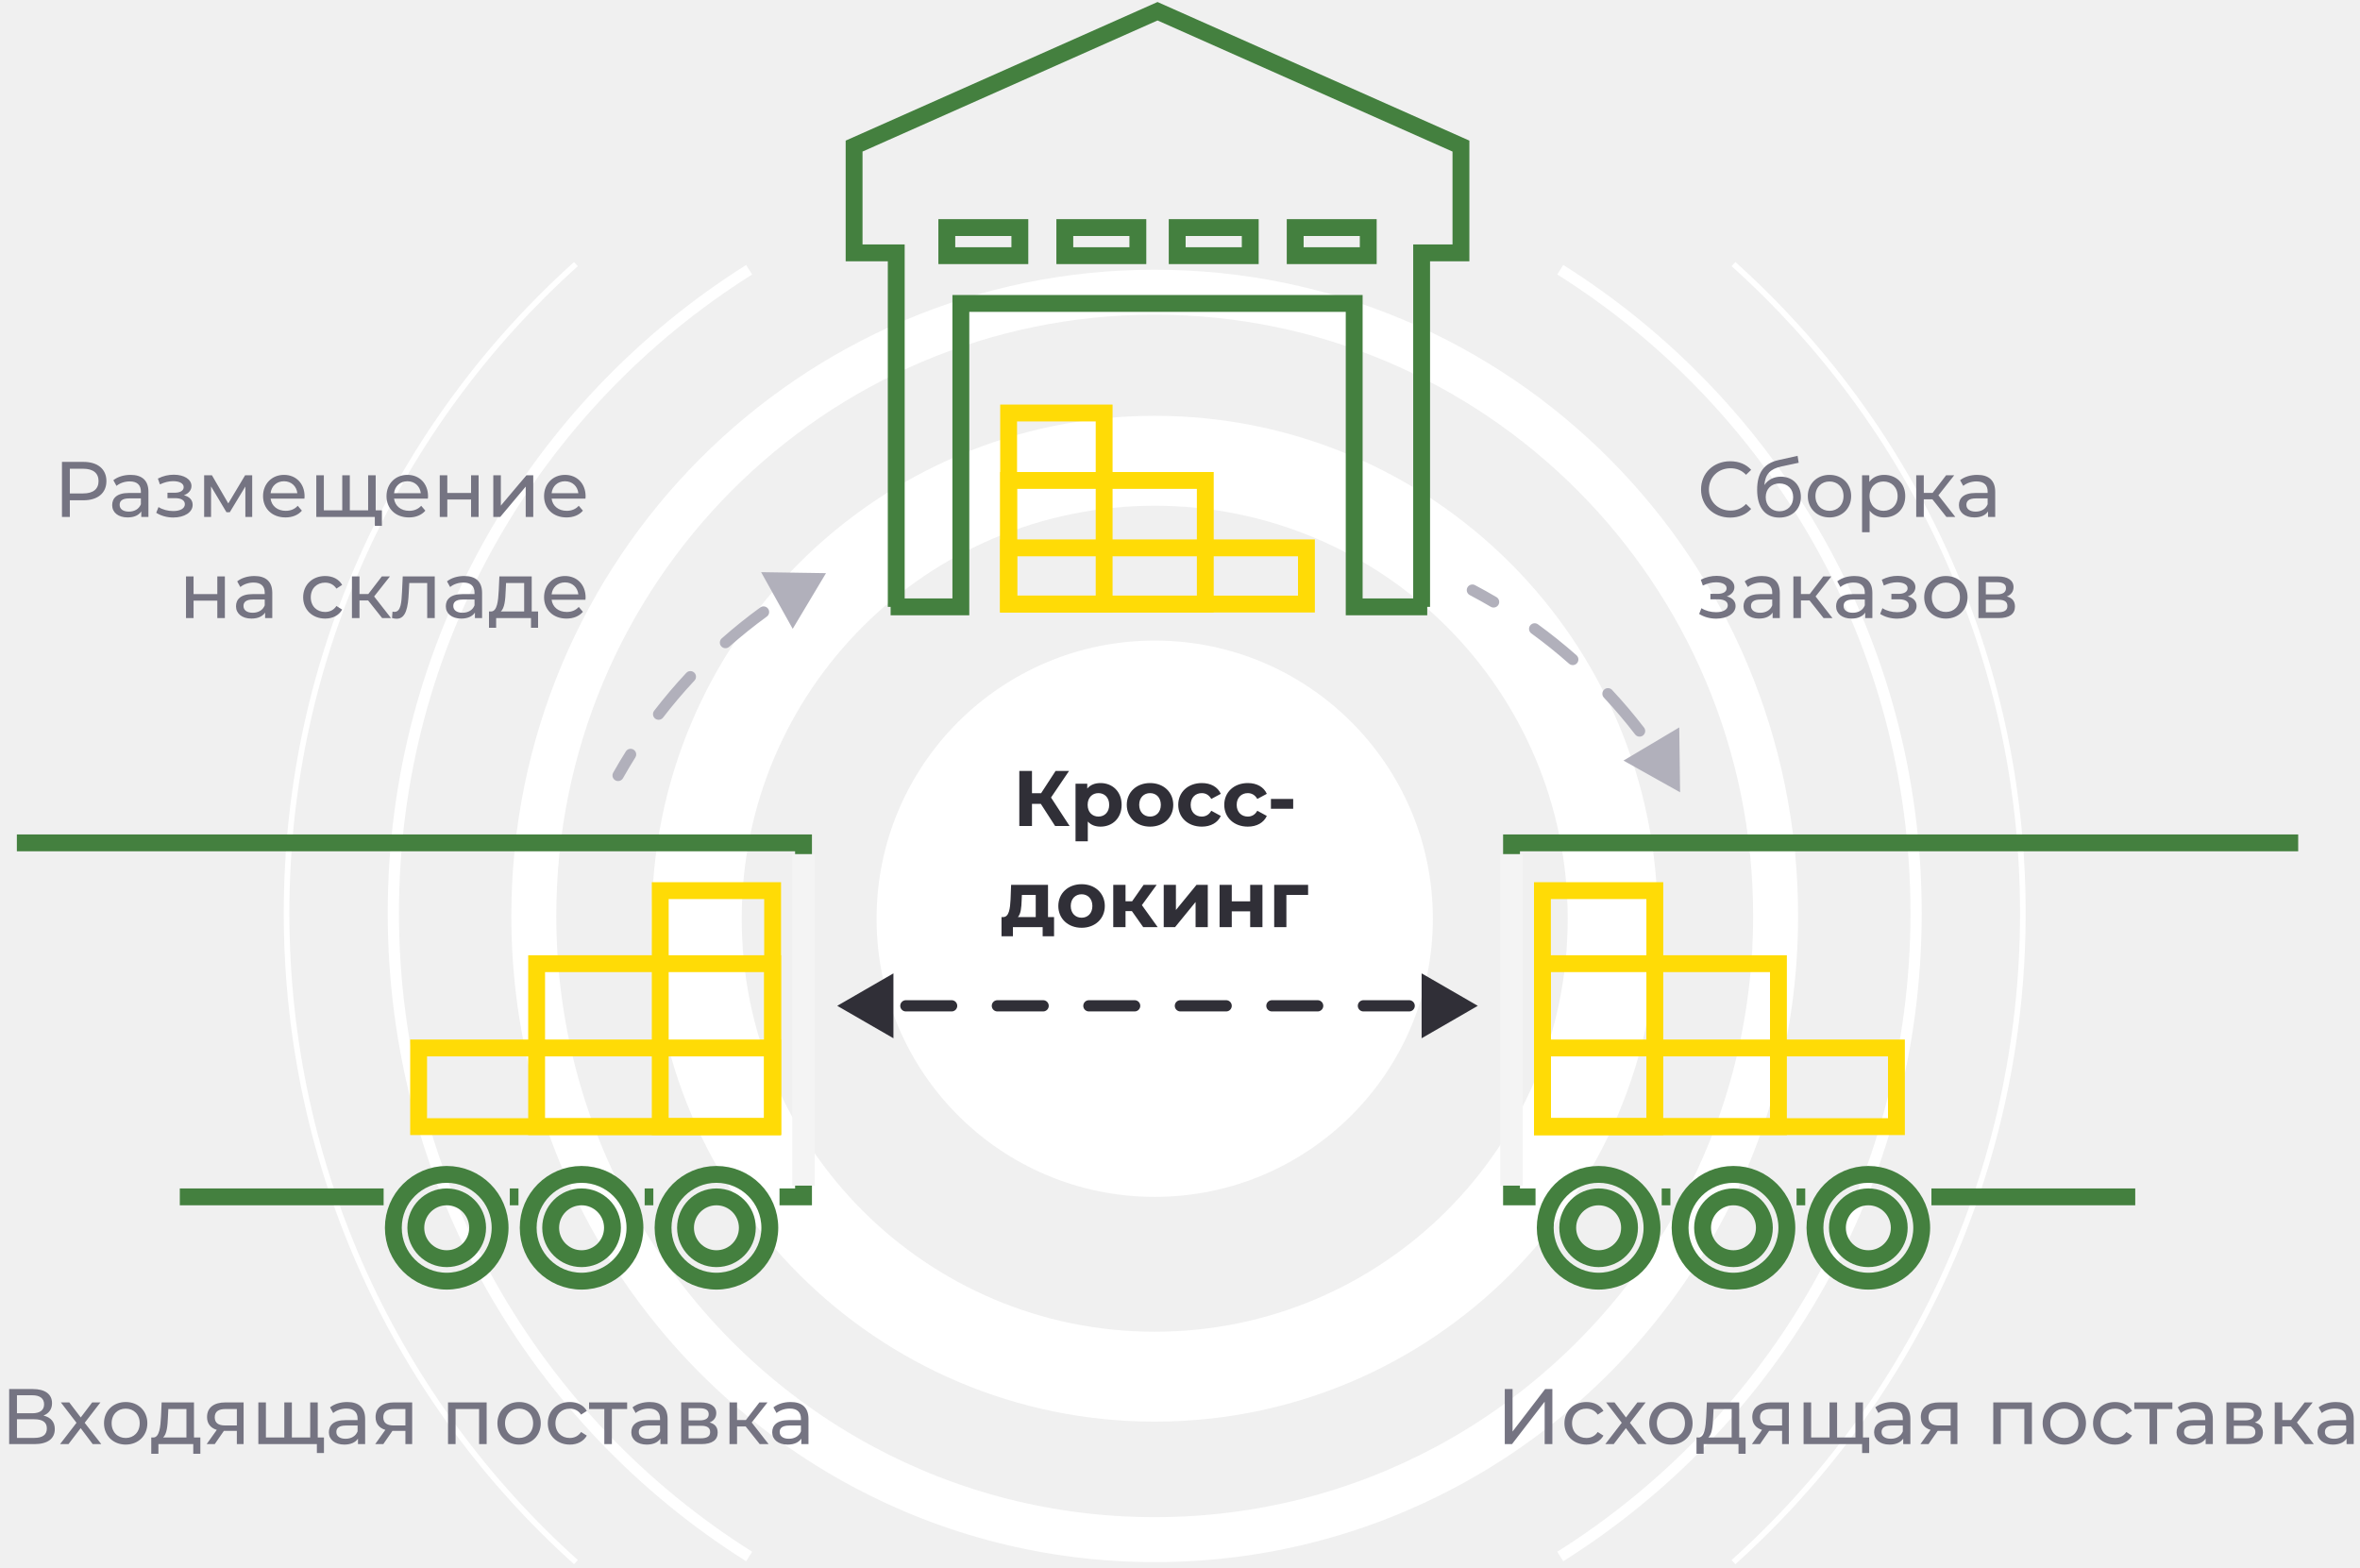
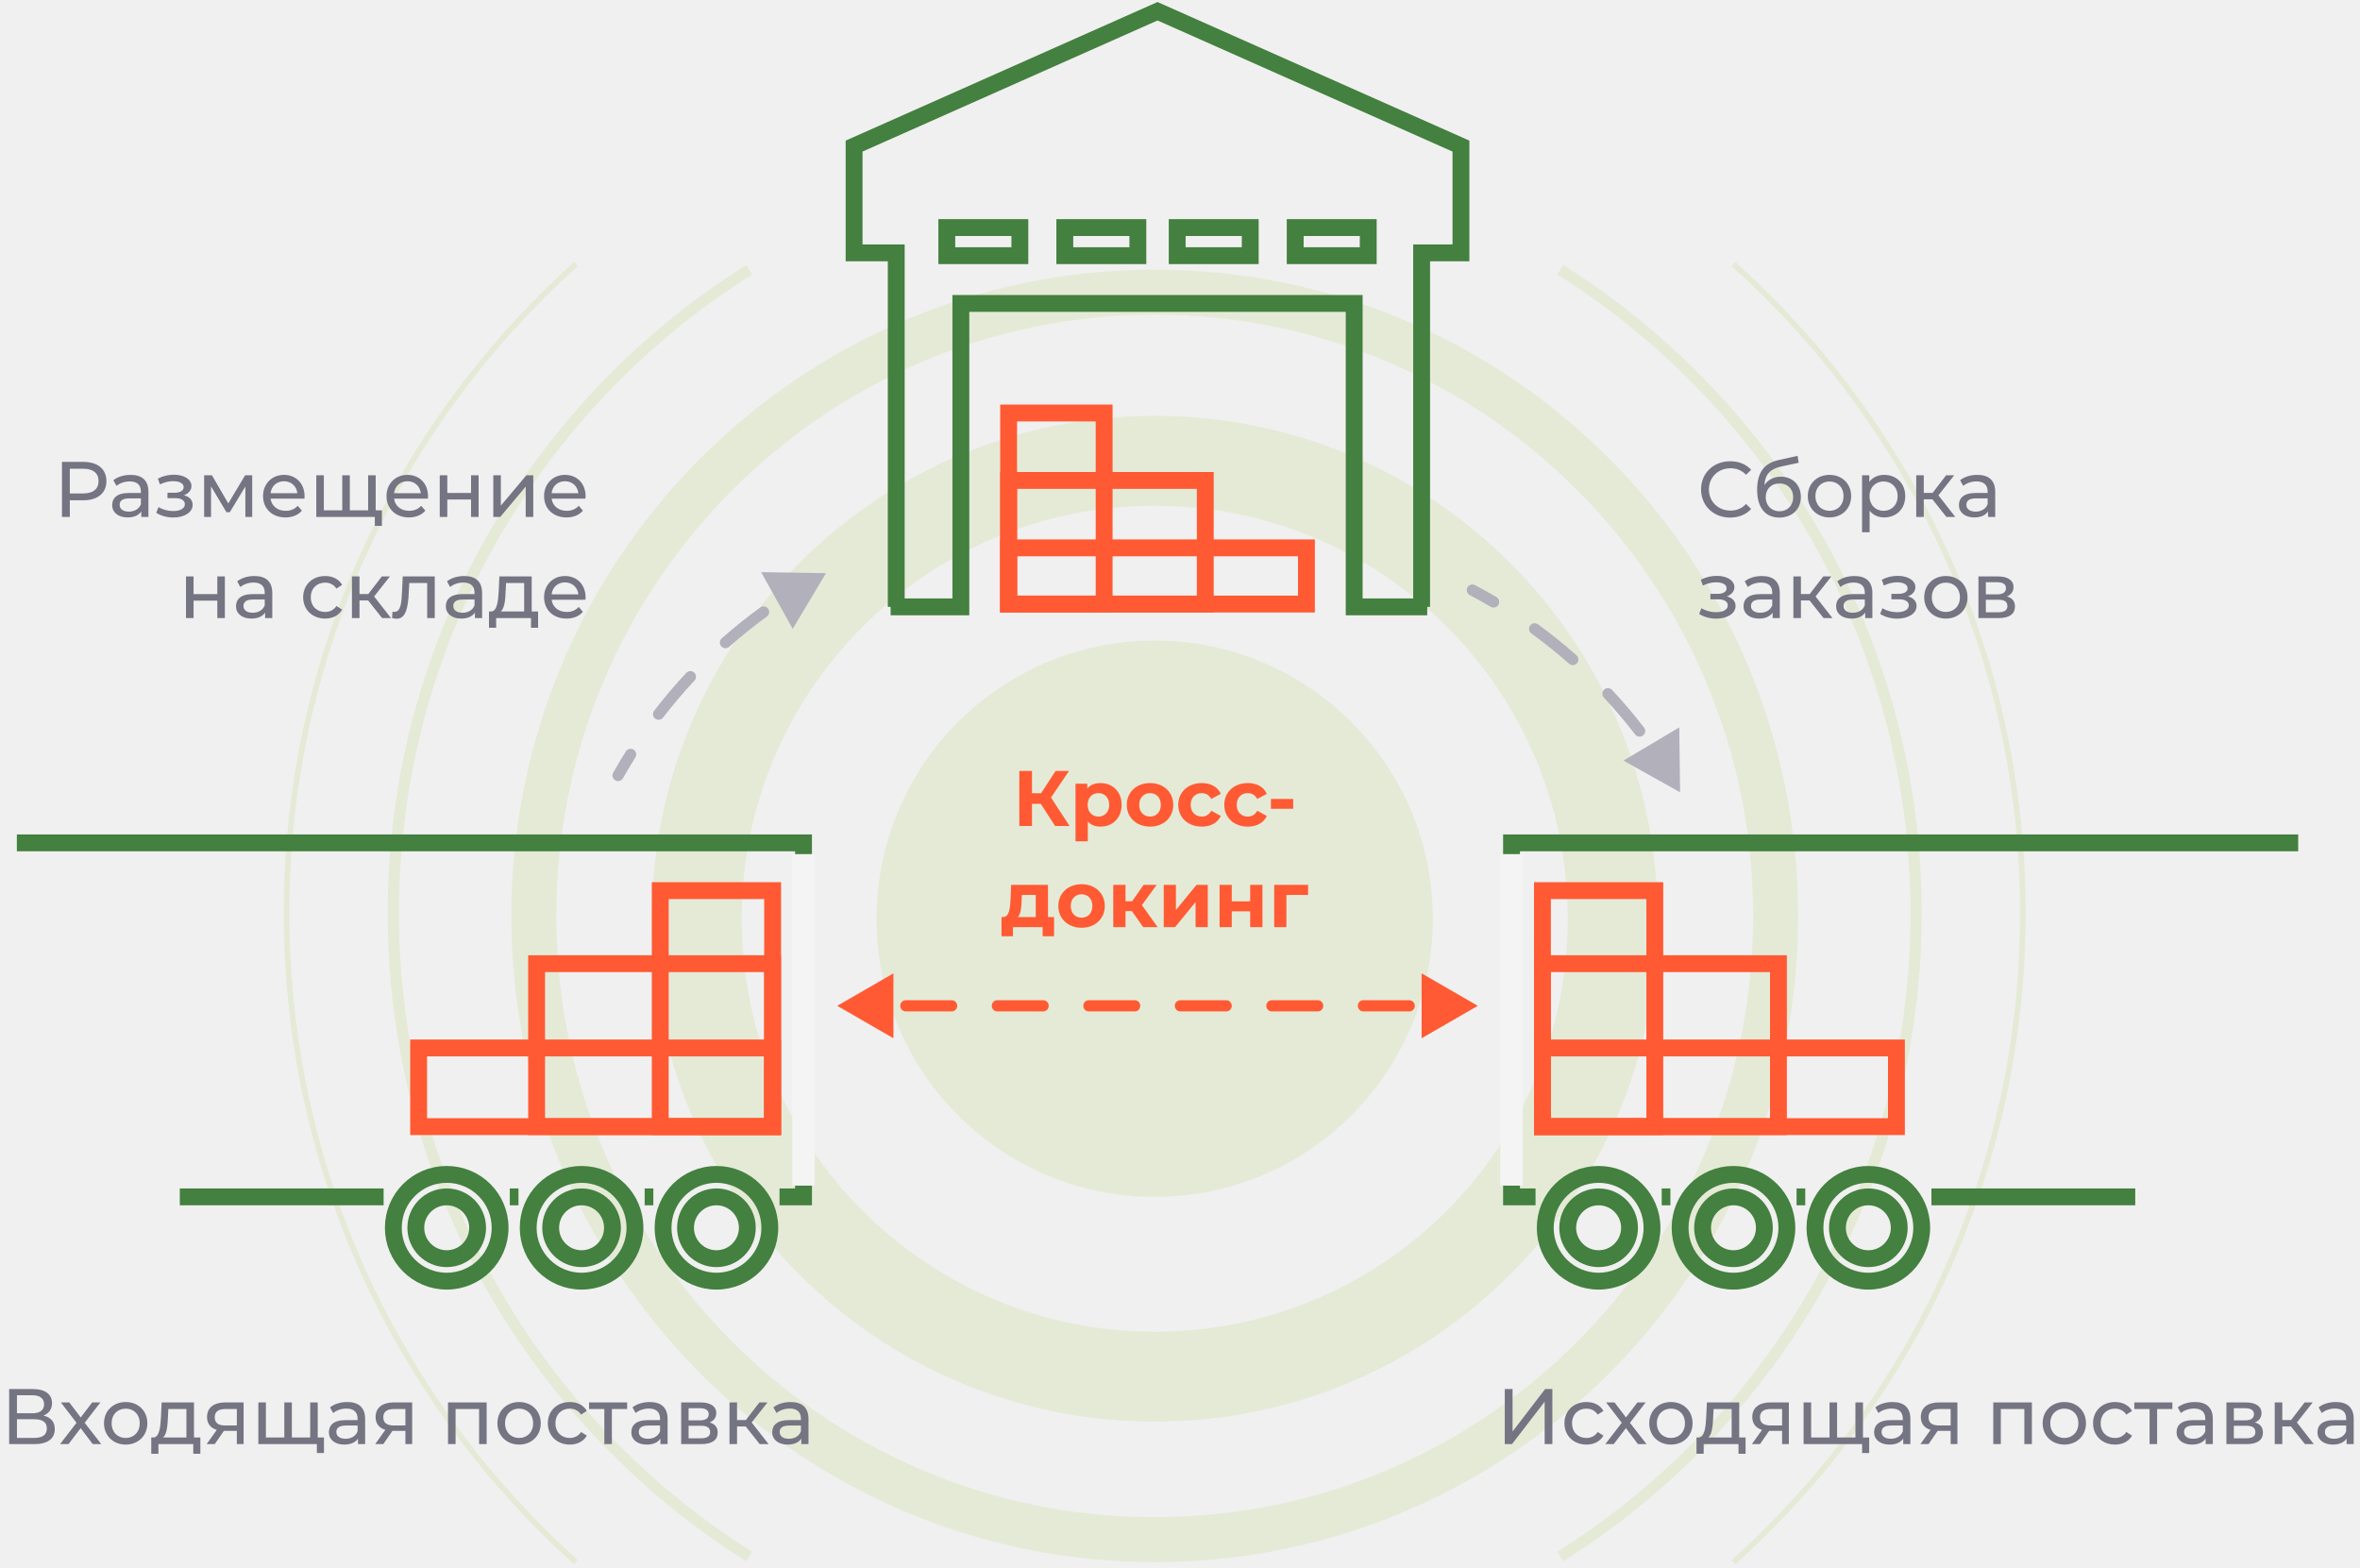
<svg xmlns="http://www.w3.org/2000/svg" width="420" height="279" fill="none">
-   <path d="M316 163c0 42.465-23.736 79.36-58.614 98.028C241.919 269.307 224.261 274 205.5 274c-18.761 0-36.419-4.693-51.886-12.972C118.736 242.36 95 205.465 95 163c0-61.32 49.489-111 110.5-111S316 101.68 316 163z" stroke="#fff" stroke-width="8" />
-   <circle cx="205.5" cy="163.5" r="81.5" stroke="#fff" stroke-width="16" />
-   <circle cx="205.5" cy="163.5" r="49.5" fill="#fff" />
-   <path d="M133.326 277C95.277 253.049 70 210.721 70 162.5c0-48.221 25.277-90.55 63.326-114.5m144.348 229C315.723 253.049 341 210.721 341 162.5c0-48.221-25.277-90.55-63.326-114.5" stroke="#fff" stroke-width="2" />
-   <path d="M102.5 278C70.892 249.626 51 208.393 51 162.5S70.892 75.374 102.5 47m206 231c31.608-28.374 51.5-69.607 51.5-115.5S340.108 75.374 308.5 47" stroke="#fff" />
+   <path d="M316 163c0 42.465-23.736 79.36-58.614 98.028C241.919 269.307 224.261 274 205.5 274c-18.761 0-36.419-4.693-51.886-12.972C118.736 242.36 95 205.465 95 163c0-61.32 49.489-111 110.5-111S316 101.68 316 163z" stroke="#B4CF66" stroke-opacity=".18" stroke-width="8" />
+   <circle cx="205.5" cy="163.5" r="81.5" stroke="#B4CF66" stroke-opacity=".18" stroke-width="16" />
+   <circle cx="205.5" cy="163.5" r="49.5" fill="#B4CF66" fill-opacity=".18" />
+   <path d="M133.326 277C95.277 253.049 70 210.721 70 162.5c0-48.221 25.277-90.55 63.326-114.5m144.348 229C315.723 253.049 341 210.721 341 162.5c0-48.221-25.277-90.55-63.326-114.5" stroke="#B4CF66" stroke-opacity=".18" stroke-width="2" />
+   <path d="M102.5 278C70.892 249.626 51 208.393 51 162.5S70.892 75.374 102.5 47m206 231c31.608-28.374 51.5-69.607 51.5-115.5S340.108 75.374 308.5 47" stroke="#B4CF66" stroke-opacity=".18" />
  <path d="M159.5 108V45H152V26l54-24 54 24v19h-7v63" stroke="#44803F" stroke-width="3" />
  <path d="M158.5 108H171V54h70v54h13" stroke="#44803F" stroke-width="3" />
-   <path stroke="#FFDB06" stroke-width="3" d="M179.5 73.5h17v34h-17z" />
+   <path stroke="#FF5A33" stroke-width="3" d="M179.5 73.5h17v34h-17z" />
  <path stroke="#44803F" stroke-width="3" d="M168.5 40.5h13v5h-13zm21 0h13v5h-13zm20 0h13v5h-13zm21 0h13v5h-13z" />
-   <path stroke="#FFDB06" stroke-width="3" d="M179.5 85.5h35v22h-35z" />
-   <path stroke="#FFDB06" stroke-width="3" d="M179.5 97.5h53v10h-53z" />
+   <path stroke="#FF5A33" stroke-width="3" d="M179.5 85.5h35v22h-35z" />
+   <path stroke="#FF5A33" stroke-width="3" d="M179.5 97.5h53v10h-53z" />
  <circle cx="103.5" cy="218.5" r="9.5" stroke="#44803F" stroke-width="3" />
  <circle cx="79.5" cy="218.5" r="9.5" stroke="#44803F" stroke-width="3" />
  <path d="M143 150h1.5v-1.5H143v1.5zm0 63v1.5h1.5V213H143zM3 151.5h140v-3H3v3zm138.5-1.5v63h3v-63h-3zm1.5 61.5h-4.272v3H143v-3zm-26.728 0h-1.544v3h1.544v-3zm-24 0h-1.544v3h1.544v-3zm-24 0H32v3h36.272v-3z" fill="#44803F" />
  <circle cx="127.5" cy="218.5" r="9.5" stroke="#44803F" stroke-width="3" />
  <circle cx="103.5" cy="218.5" r="5.5" stroke="#44803F" stroke-width="3" />
  <circle cx="79.5" cy="218.5" r="5.5" stroke="#44803F" stroke-width="3" />
  <circle cx="127.5" cy="218.5" r="5.5" stroke="#44803F" stroke-width="3" />
  <path fill="#F4F4F4" d="M141 152h4v59h-4z" />
-   <path stroke="#FFDB06" stroke-width="3" d="M137.5 158.5h-20v42h20z" />
-   <path stroke="#FFDB06" stroke-width="3" d="M137.5 171.5h-42v29h42z" />
-   <path stroke="#FFDB06" stroke-width="3" d="M137.5 186.5h-63v14h63z" />
+   <path stroke="#FF5A33" stroke-width="3" d="M137.5 158.5h-20v42h20z" />
+   <path stroke="#FF5A33" stroke-width="3" d="M137.5 171.5h-42v29h42z" />
+   <path stroke="#FF5A33" stroke-width="3" d="M137.5 186.5h-63v14h63z" />
  <circle cx="9.5" cy="9.5" r="9.5" transform="matrix(-1 0 0 1 318 209)" stroke="#44803F" stroke-width="3" />
  <circle cx="9.5" cy="9.5" r="9.5" transform="matrix(-1 0 0 1 342 209)" stroke="#44803F" stroke-width="3" />
  <path d="M269 150h-1.5v-1.5h1.5v1.5zm0 63v1.5h-1.5V213h1.5zm140-61.5H269v-3h140v3zM270.5 150v63h-3v-63h3zm-1.5 61.5h4.272v3H269v-3zm26.728 0h1.544v3h-1.544v-3zm24 0h1.544v3h-1.544v-3zm24 0H380v3h-36.272v-3z" fill="#44803F" />
  <circle cx="9.5" cy="9.5" r="9.5" transform="matrix(-1 0 0 1 294 209)" stroke="#44803F" stroke-width="3" />
  <circle cx="5.5" cy="5.5" r="5.5" transform="matrix(-1 0 0 1 314 213)" stroke="#44803F" stroke-width="3" />
  <circle cx="5.5" cy="5.5" r="5.5" transform="matrix(-1 0 0 1 338 213)" stroke="#44803F" stroke-width="3" />
  <circle cx="5.5" cy="5.5" r="5.5" transform="matrix(-1 0 0 1 290 213)" stroke="#44803F" stroke-width="3" />
  <path fill="#F4F4F4" d="M271 152h-4v59h4z" />
-   <path stroke="#FFDB06" stroke-width="3" d="M274.5 158.5h20v42h-20z" />
-   <path stroke="#FFDB06" stroke-width="3" d="M274.5 171.5h42v29h-42z" />
-   <path stroke="#FFDB06" stroke-width="3" d="M274.5 186.5h63v14h-63z" />
+   <path stroke="#FF5A33" stroke-width="3" d="M274.5 158.5h20v42h-20z" />
+   <path stroke="#FF5A33" stroke-width="3" d="M274.5 171.5h42v29h-42z" />
+   <path stroke="#FF5A33" stroke-width="3" d="M274.5 186.5h63v14h-63z" />
  <path d="M109.564 137.755a.5.5 0 00.872.49l-.872-.49zM147 102l-5.773-.088 2.81 5.043L147 102zm-34.347 32.517a.5.5 0 00-.848-.531l.848.531zm4.161-7.727a.5.5 0 00.793.61l-.793-.61zm6.403-6.003a.5.5 0 10-.731-.682l.731.682zm5.552-6.798a.5.5 0 10.662.749l-.662-.749zm7.424-4.679a.5.5 0 00-.587-.809l.587.809zm6.743-5.618a.5.5 0 00.508.862l-.508-.862zm-32.5 34.553a89.875 89.875 0 012.217-3.728l-.848-.531a91.187 91.187 0 00-2.241 3.769l.872.49zm7.171-10.845a91.013 91.013 0 015.61-6.613l-.731-.682a92.076 92.076 0 00-5.672 6.685l.793.61zm11.824-12.662a91.024 91.024 0 016.762-5.428l-.587-.809a91.699 91.699 0 00-6.837 5.488l.662.749zm-20.303 22.772a1 1 0 001.744.98l-1.744-.98zM147 102l-11.546-.176 5.621 10.087L147 102zm-33.924 32.783a1 1 0 00-1.694-1.063l1.694 1.063zm3.342-8.298a1 1 0 001.585 1.22l-1.585-1.22zm7.164-5.357a1 1 0 10-1.461-1.365l1.461 1.365zm4.855-7.513a1 1 0 001.325 1.498l-1.325-1.498zm8.05-3.901a1 1 0 00-1.175-1.618l1.175 1.618zm6.196-6.453a1 1 0 101.015 1.723l-1.015-1.723zm-31.811 35.229a90.635 90.635 0 012.204-3.707l-1.694-1.063a92.216 92.216 0 00-2.254 3.79l1.744.98zm7.131-10.785a90.734 90.734 0 015.579-6.577l-1.461-1.365a92.624 92.624 0 00-5.703 6.722l1.585 1.22zm11.759-12.592a90.501 90.501 0 016.725-5.399l-1.175-1.618a92.676 92.676 0 00-6.875 5.519l1.325 1.498zm132.471-10.556a.502.502 0 00-.466.886l.466-.886zM299 141l-.074-5.773-4.963 2.951L299 141zm-33.444-33.446a.5.5 0 10.508-.862l-.508.862zm7.838 3.947a.5.5 0 10-.587.809l.587-.809zm6.175 6.237a.5.5 0 10.662-.749l-.662.749zm6.945 5.367a.5.5 0 00-.731.682l.731-.682zm4.879 7.295a.5.5 0 10.793-.61l-.793.61zm5.802 6.586a.5.5 0 00-.848.531l.848-.531zm-35.428-31.543a87.374 87.374 0 013.789 2.111l.508-.862a92.201 92.201 0 00-3.831-2.135l-.466.886zm11.04 6.867a91.024 91.024 0 016.762 5.428l.662-.749a91.699 91.699 0 00-6.837-5.488l-.587.809zm12.976 11.477a91.013 91.013 0 015.61 6.613l.793-.61a92.076 92.076 0 00-5.672-6.685l-.731.682zm-23.317-19.672a1.001 1.001 0 00-.932 1.77l.932-1.77zM299 141l-.149-11.546-9.924 5.902L299 141zm-33.698-33.016a.999.999 0 101.015-1.723l-1.015 1.723zm8.386 3.112a1 1 0 00-1.175 1.618l1.175-1.618zm5.55 7.017a.999.999 0 101.325-1.498l-1.325 1.498zm7.641 4.65a1 1 0 00-1.461 1.365l1.461-1.365zm4.118 7.942a1 1 0 101.585-1.22l-1.585 1.22zm6.621 6.015a1 1 0 00-1.694 1.063l1.694-1.063zm-36.084-30.835c1.275.67 2.531 1.37 3.768 2.099l1.015-1.723a92.008 92.008 0 00-3.851-2.146l-.932 1.77zm10.979 6.829a90.501 90.501 0 016.725 5.399l1.325-1.498a92.676 92.676 0 00-6.875-5.519l-1.175 1.618zm12.905 11.414a90.734 90.734 0 015.579 6.577l1.585-1.22a92.624 92.624 0 00-5.703-6.722l-1.461 1.365z" fill="#B1B0BB" />
-   <path d="M149 179l5 2.887v-5.774L149 179zm114 0l-5-2.887v5.774l5-2.887zm-109.929.5a.5.5 0 100-1v1zm8.143-1a.5.5 0 000 1v-1zm8.143 1a.5.5 0 000-1v1zm8.143-1a.5.5 0 000 1v-1zm8.143 1a.5.5 0 000-1v1zm8.143-1a.5.5 0 000 1v-1zm8.143 1a.5.5 0 000-1v1zm8.142-1a.5.5 0 000 1v-1zm8.143 1a.5.5 0 000-1v1zm8.143-1a.5.5 0 000 1v-1zm8.143 1a.5.5 0 000-1v1zm8.143-1a.5.5 0 000 1v-1zm8.143 1a.5.5 0 000-1v1zm8.143-1a.5.5 0 100 1v-1zm-97.715 1h8.143v-1h-8.143v1zm16.286 0h8.143v-1H177.5v1zm16.286 0h8.143v-1h-8.143v1zm16.285 0h8.143v-1h-8.143v1zm16.286 0h8.143v-1h-8.143v1zm16.286 0h8.143v-1h-8.143v1zM149 179l10 5.774v-11.548L149 179zm114 0l-10-5.774v11.548L263 179zm-109.929 1a1 1 0 100-2v2zm8.143-2a1 1 0 000 2v-2zm8.143 2a1 1 0 000-2v2zm8.143-2a1 1 0 000 2v-2zm8.143 2a1 1 0 000-2v2zm8.143-2a1 1 0 100 2v-2zm8.143 2a1 1 0 000-2v2zm8.142-2a1 1 0 000 2v-2zm8.143 2a1 1 0 100-2v2zm8.143-2a1 1 0 000 2v-2zm8.143 2a1 1 0 000-2v2zm8.143-2a1 1 0 000 2v-2zm8.143 2a1 1 0 000-2v2zm8.143-2a1 1 0 100 2v-2zm-97.715 2h8.143v-2h-8.143v2zm16.286 0h8.143v-2H177.5v2zm16.286 0h8.143v-2h-8.143v2zm16.285 0h8.143v-2h-8.143v2zm16.286 0h8.143v-2h-8.143v2zm16.286 0h8.143v-2h-8.143v2z" fill="#302F37" />
+   <path d="M149 179l5 2.887v-5.774L149 179zm114 0l-5-2.887v5.774l5-2.887zm-109.929.5a.5.5 0 100-1v1zm8.143-1a.5.5 0 000 1v-1zm8.143 1a.5.5 0 000-1v1zm8.143-1a.5.5 0 000 1v-1zm8.143 1a.5.5 0 000-1v1zm8.143-1a.5.5 0 000 1v-1zm8.143 1a.5.5 0 000-1v1zm8.142-1a.5.5 0 000 1v-1zm8.143 1a.5.5 0 000-1v1zm8.143-1a.5.5 0 000 1v-1zm8.143 1a.5.5 0 000-1v1zm8.143-1a.5.5 0 000 1v-1zm8.143 1a.5.5 0 000-1v1zm8.143-1a.5.5 0 100 1v-1zm-97.715 1h8.143v-1h-8.143v1zm16.286 0h8.143v-1H177.5v1zm16.286 0h8.143v-1h-8.143v1zm16.285 0h8.143v-1h-8.143v1zm16.286 0h8.143v-1h-8.143v1zm16.286 0h8.143v-1h-8.143v1zM149 179l10 5.774v-11.548L149 179zm114 0l-10-5.774v11.548L263 179zm-109.929 1a1 1 0 100-2v2zm8.143-2a1 1 0 000 2v-2zm8.143 2a1 1 0 000-2v2zm8.143-2a1 1 0 000 2v-2zm8.143 2a1 1 0 000-2v2zm8.143-2a1 1 0 100 2v-2zm8.143 2a1 1 0 000-2v2zm8.142-2a1 1 0 000 2v-2zm8.143 2a1 1 0 100-2v2zm8.143-2a1 1 0 000 2v-2zm8.143 2a1 1 0 000-2v2zm8.143-2a1 1 0 000 2v-2zm8.143 2a1 1 0 000-2v2zm8.143-2a1 1 0 100 2v-2zm-97.715 2h8.143v-2h-8.143v2zm16.286 0h8.143v-2H177.5v2zm16.286 0h8.143v-2h-8.143v2zm16.285 0h8.143v-2h-8.143v2zm16.286 0h8.143v-2h-8.143v2zm16.286 0h8.143v-2h-8.143v2z" fill="#FF5A33" />
  <path d="M14.85 82.2h-3.822V92h1.4v-2.968h2.422c2.548 0 4.088-1.288 4.088-3.416S17.398 82.2 14.85 82.2zm-.042 5.614h-2.38v-4.396h2.38c1.792 0 2.73.798 2.73 2.198s-.938 2.198-2.73 2.198zm8.431-3.304c-1.19 0-2.296.336-3.066.952l.56 1.008c.574-.49 1.47-.798 2.352-.798 1.33 0 1.988.658 1.988 1.792v.266h-2.128c-2.212 0-2.982.98-2.982 2.17 0 1.288 1.064 2.184 2.744 2.184 1.162 0 1.988-.392 2.436-1.064V92h1.274v-4.48c0-2.03-1.148-3.01-3.178-3.01zm-.308 6.538c-1.022 0-1.638-.462-1.638-1.204 0-.63.378-1.148 1.708-1.148h2.072v1.036c-.336.854-1.134 1.316-2.142 1.316zm9.801-2.912c.812-.294 1.344-.896 1.344-1.638 0-1.204-1.33-2.016-3.136-2.016-.952 0-1.876.196-2.842.686l.364 1.036c.812-.378 1.582-.574 2.338-.574 1.134 0 1.89.392 1.89 1.064 0 .63-.63.994-1.624.994h-1.26v.966h1.358c1.092 0 1.736.392 1.736 1.078 0 .756-.826 1.218-2.086 1.218-.91 0-1.89-.252-2.604-.714l-.406 1.022c.826.532 1.918.84 3.024.84 1.974 0 3.458-.91 3.458-2.254 0-.854-.56-1.456-1.554-1.708zm10.891-3.556l-2.996 5.012-2.912-5.012H36.33V92h1.232v-5.432l2.744 4.592h.588l2.772-4.578V92h1.218v-7.42h-1.26zm10.582 3.752c0-2.282-1.526-3.822-3.668-3.822-2.142 0-3.724 1.582-3.724 3.78 0 2.212 1.596 3.794 3.99 3.794 1.232 0 2.254-.42 2.926-1.204l-.742-.868c-.546.602-1.274.896-2.142.896-1.47 0-2.52-.868-2.688-2.17h6.02c.014-.126.028-.294.028-.406zm-3.668-2.688c1.302 0 2.24.882 2.38 2.128h-4.76c.14-1.26 1.092-2.128 2.38-2.128zm16.323 5.18V84.58h-1.344v6.244h-3.262V84.58H60.91v6.244h-3.276V84.58H56.29V92h10.416v1.582h1.26v-2.758H66.86zm9.316-2.492c0-2.282-1.526-3.822-3.668-3.822-2.142 0-3.724 1.582-3.724 3.78 0 2.212 1.596 3.794 3.99 3.794 1.232 0 2.254-.42 2.926-1.204l-.742-.868c-.546.602-1.274.896-2.142.896-1.47 0-2.52-.868-2.688-2.17h6.02c.014-.126.028-.294.028-.406zm-3.668-2.688c1.302 0 2.24.882 2.38 2.128h-4.76c.14-1.26 1.092-2.128 2.38-2.128zM78.261 92h1.344v-3.108h4.228V92h1.344v-7.42h-1.344v3.15h-4.228v-3.15h-1.344V92zm9.53 0h1.231l4.536-5.404V92h1.344v-7.42h-1.218l-4.55 5.404V84.58H87.79V92zm16.426-3.668c0-2.282-1.526-3.822-3.668-3.822-2.142 0-3.724 1.582-3.724 3.78 0 2.212 1.596 3.794 3.99 3.794 1.232 0 2.254-.42 2.926-1.204l-.742-.868c-.546.602-1.274.896-2.142.896-1.47 0-2.52-.868-2.688-2.17h6.02c.014-.126.028-.294.028-.406zm-3.668-2.688c1.302 0 2.24.882 2.38 2.128h-4.76c.14-1.26 1.092-2.128 2.38-2.128zM33.103 110h1.344v-3.108h4.228V110h1.344v-7.42h-1.344v3.15h-4.228v-3.15h-1.344V110zm12.175-7.49c-1.19 0-2.296.336-3.066.952l.56 1.008c.574-.49 1.47-.798 2.352-.798 1.33 0 1.988.658 1.988 1.792v.266h-2.128c-2.212 0-2.982.98-2.982 2.17 0 1.288 1.064 2.184 2.744 2.184 1.162 0 1.988-.392 2.436-1.064v.98h1.274v-4.48c0-2.03-1.148-3.01-3.178-3.01zm-.308 6.538c-1.022 0-1.638-.462-1.638-1.204 0-.63.378-1.148 1.708-1.148h2.072v1.036c-.336.854-1.134 1.316-2.142 1.316zm12.9 1.036c1.33 0 2.436-.56 3.024-1.596l-1.022-.644c-.476.728-1.204 1.064-2.016 1.064-1.456 0-2.548-1.008-2.548-2.618 0-1.582 1.092-2.604 2.548-2.604.812 0 1.54.336 2.016 1.064l1.022-.658c-.588-1.036-1.694-1.582-3.024-1.582-2.282 0-3.92 1.568-3.92 3.78 0 2.212 1.638 3.794 3.92 3.794zM68.01 110h1.582l-3.01-3.85 2.814-3.57h-1.442l-2.408 3.136h-1.568v-3.136h-1.344V110h1.344v-3.136h1.54L68.01 110zm3.663-7.42l-.126 2.744c-.098 1.75-.154 3.57-1.358 3.57a1.57 1.57 0 01-.336-.042l-.084 1.134c.308.084.574.126.826.126 1.68 0 2.03-2.086 2.156-4.704l.084-1.652h3.192V110h1.344v-7.42h-5.698zm10.943-.07c-1.19 0-2.296.336-3.066.952l.56 1.008c.574-.49 1.47-.798 2.352-.798 1.33 0 1.988.658 1.988 1.792v.266h-2.128c-2.212 0-2.982.98-2.982 2.17 0 1.288 1.064 2.184 2.744 2.184 1.162 0 1.988-.392 2.436-1.064v.98h1.274v-4.48c0-2.03-1.148-3.01-3.178-3.01zm-.308 6.538c-1.022 0-1.638-.462-1.638-1.204 0-.63.378-1.148 1.708-1.148h2.072v1.036c-.336.854-1.134 1.316-2.142 1.316zm12.318-.224v-6.244h-5.754l-.112 2.506c-.098 1.876-.28 3.682-1.344 3.738h-.392v2.898h1.274V110H94.5v1.722h1.26v-2.898h-1.134zm-4.634-3.64l.07-1.428h3.22v5.068h-4.158c.672-.588.812-2.1.868-3.64zm14.225 1.148c0-2.282-1.526-3.822-3.668-3.822-2.142 0-3.724 1.582-3.724 3.78 0 2.212 1.596 3.794 3.99 3.794 1.232 0 2.254-.42 2.926-1.204l-.742-.868c-.546.602-1.274.896-2.142.896-1.47 0-2.52-.868-2.688-2.17h6.02c.014-.126.028-.294.028-.406zm-3.668-2.688c1.302 0 2.24.882 2.38 2.128h-4.76c.14-1.26 1.092-2.128 2.38-2.128zM7.735 251.918c.952-.364 1.526-1.12 1.526-2.198 0-1.638-1.288-2.52-3.416-2.52H1.631v9.8h4.48c2.408 0 3.64-.994 3.64-2.674 0-1.274-.7-2.086-2.016-2.408zm-4.718-3.612h2.73c1.344 0 2.1.56 2.1 1.61s-.756 1.596-2.1 1.596h-2.73v-3.206zm3.066 7.588H3.017v-3.318h3.066c1.47 0 2.254.504 2.254 1.638 0 1.148-.784 1.68-2.254 1.68zM18.026 257l-2.954-3.794 2.8-3.626h-1.47l-2.03 2.674-2.043-2.674H10.83l2.786 3.626L10.69 257h1.498l2.17-2.842L16.5 257h1.526zm4.347.084c2.226 0 3.85-1.582 3.85-3.794 0-2.212-1.624-3.78-3.85-3.78s-3.864 1.568-3.864 3.78c0 2.212 1.638 3.794 3.864 3.794zm0-1.176c-1.428 0-2.506-1.036-2.506-2.618 0-1.582 1.078-2.604 2.506-2.604 1.428 0 2.492 1.022 2.492 2.604s-1.064 2.618-2.492 2.618zm12.148-.084v-6.244h-5.754l-.112 2.506c-.098 1.876-.28 3.682-1.344 3.738h-.392v2.898h1.274V257h6.202v1.722h1.26v-2.898H34.52zm-4.634-3.64l.07-1.428h3.22v5.068h-4.158c.672-.588.812-2.1.868-3.64zm10.22-2.604c-1.987 0-3.261.882-3.261 2.604 0 1.176.63 1.946 1.736 2.282L36.776 257h1.441l1.625-2.352h2.308V257h1.204v-7.42h-3.247zm-1.89 2.646c0-1.036.7-1.47 1.933-1.47h2.002v2.926h-2.059c-1.246 0-1.876-.462-1.876-1.456zm18.33 3.598v-6.244h-1.343v6.244h-3.262v-6.244h-1.344v6.244h-3.276v-6.244h-1.344V257h10.416v1.582h1.26v-2.758h-1.106zm5.257-6.314c-1.19 0-2.297.336-3.067.952l.56 1.008c.575-.49 1.47-.798 2.353-.798 1.33 0 1.988.658 1.988 1.792v.266H61.51c-2.212 0-2.982.98-2.982 2.17 0 1.288 1.064 2.184 2.744 2.184 1.162 0 1.988-.392 2.436-1.064v.98h1.273v-4.48c0-2.03-1.147-3.01-3.177-3.01zm-.309 6.538c-1.021 0-1.637-.462-1.637-1.204 0-.63.378-1.148 1.708-1.148h2.072v1.036c-.337.854-1.134 1.316-2.142 1.316zm8.609-6.468c-1.988 0-3.262.882-3.262 2.604 0 1.176.63 1.946 1.736 2.282L66.772 257h1.442l1.624-2.352h2.31V257h1.204v-7.42h-3.248zm-1.89 2.646c0-1.036.7-1.47 1.932-1.47h2.002v2.926H70.09c-1.246 0-1.876-.462-1.876-1.456zm11.52-2.646V257h1.344v-6.244h4.186V257h1.344v-7.42h-6.874zm12.652 7.504c2.226 0 3.85-1.582 3.85-3.794 0-2.212-1.624-3.78-3.85-3.78s-3.864 1.568-3.864 3.78c0 2.212 1.638 3.794 3.864 3.794zm0-1.176c-1.428 0-2.506-1.036-2.506-2.618 0-1.582 1.078-2.604 2.506-2.604 1.428 0 2.492 1.022 2.492 2.604s-1.064 2.618-2.492 2.618zm9.025 1.176c1.33 0 2.436-.56 3.024-1.596l-1.022-.644c-.476.728-1.204 1.064-2.016 1.064-1.456 0-2.548-1.008-2.548-2.618 0-1.582 1.092-2.604 2.548-2.604.812 0 1.54.336 2.016 1.064l1.022-.658c-.588-1.036-1.694-1.582-3.024-1.582-2.282 0-3.92 1.568-3.92 3.78 0 2.212 1.638 3.794 3.92 3.794zm10.198-7.504h-6.776v1.176h2.716V257h1.344v-6.244h2.716v-1.176zm4.021-.07c-1.19 0-2.296.336-3.066.952l.56 1.008c.574-.49 1.47-.798 2.352-.798 1.33 0 1.988.658 1.988 1.792v.266h-2.128c-2.212 0-2.982.98-2.982 2.17 0 1.288 1.064 2.184 2.744 2.184 1.162 0 1.988-.392 2.436-1.064v.98h1.274v-4.48c0-2.03-1.148-3.01-3.178-3.01zm-.308 6.538c-1.022 0-1.638-.462-1.638-1.204 0-.63.378-1.148 1.708-1.148h2.072v1.036c-.336.854-1.134 1.316-2.142 1.316zm10.96-2.898c.742-.294 1.19-.868 1.19-1.666 0-1.218-1.05-1.904-2.8-1.904h-3.444V257h3.57c1.974 0 2.926-.756 2.926-2.044 0-.938-.462-1.554-1.442-1.806zm-3.738-2.534h2.016c1.022 0 1.568.35 1.568 1.064 0 .714-.546 1.092-1.568 1.092h-2.016v-2.156zm2.156 5.348h-2.156v-2.226h2.24c1.106 0 1.596.364 1.596 1.134 0 .756-.574 1.092-1.68 1.092zM135.203 257h1.582l-3.01-3.85 2.814-3.57h-1.442l-2.408 3.136h-1.568v-3.136h-1.344V257h1.344v-3.136h1.54l2.492 3.136zm5.501-7.49c-1.19 0-2.296.336-3.066.952l.56 1.008c.574-.49 1.47-.798 2.352-.798 1.33 0 1.988.658 1.988 1.792v.266h-2.128c-2.212 0-2.982.98-2.982 2.17 0 1.288 1.064 2.184 2.744 2.184 1.162 0 1.988-.392 2.436-1.064v.98h1.274v-4.48c0-2.03-1.148-3.01-3.178-3.01zm-.308 6.538c-1.022 0-1.638-.462-1.638-1.204 0-.63.378-1.148 1.708-1.148h2.072v1.036c-.336.854-1.134 1.316-2.142 1.316zm127.403.952h1.288l5.81-7.546V257h1.372v-9.8h-1.288l-5.796 7.56v-7.56h-1.386v9.8zm14.536.084c1.33 0 2.436-.56 3.024-1.596l-1.022-.644c-.476.728-1.204 1.064-2.016 1.064-1.456 0-2.548-1.008-2.548-2.618 0-1.582 1.092-2.604 2.548-2.604.812 0 1.54.336 2.016 1.064l1.022-.658c-.588-1.036-1.694-1.582-3.024-1.582-2.282 0-3.92 1.568-3.92 3.78 0 2.212 1.638 3.794 3.92 3.794zm10.691-.084l-2.954-3.794 2.8-3.626h-1.47l-2.03 2.674-2.044-2.674h-1.498l2.786 3.626L285.69 257h1.498l2.17-2.842L291.5 257h1.526zm4.347.084c2.226 0 3.85-1.582 3.85-3.794 0-2.212-1.624-3.78-3.85-3.78s-3.864 1.568-3.864 3.78c0 2.212 1.638 3.794 3.864 3.794zm0-1.176c-1.428 0-2.506-1.036-2.506-2.618 0-1.582 1.078-2.604 2.506-2.604 1.428 0 2.492 1.022 2.492 2.604s-1.064 2.618-2.492 2.618zm12.148-.084v-6.244h-5.754l-.112 2.506c-.098 1.876-.28 3.682-1.344 3.738h-.392v2.898h1.274V257h6.202v1.722h1.26v-2.898h-1.134zm-4.634-3.64l.07-1.428h3.22v5.068h-4.158c.672-.588.812-2.1.868-3.64zm10.221-2.604c-1.988 0-3.262.882-3.262 2.604 0 1.176.63 1.946 1.736 2.282L311.776 257h1.442l1.624-2.352h2.31V257h1.204v-7.42h-3.248zm-1.89 2.646c0-1.036.7-1.47 1.932-1.47h2.002v2.926h-2.058c-1.246 0-1.876-.462-1.876-1.456zm18.33 3.598v-6.244h-1.344v6.244h-3.262v-6.244h-1.344v6.244h-3.276v-6.244h-1.344V257h10.416v1.582h1.26v-2.758h-1.106zm5.255-6.314c-1.19 0-2.296.336-3.066.952l.56 1.008c.574-.49 1.47-.798 2.352-.798 1.33 0 1.988.658 1.988 1.792v.266h-2.128c-2.212 0-2.982.98-2.982 2.17 0 1.288 1.064 2.184 2.744 2.184 1.162 0 1.988-.392 2.436-1.064v.98h1.274v-4.48c0-2.03-1.148-3.01-3.178-3.01zm-.308 6.538c-1.022 0-1.638-.462-1.638-1.204 0-.63.378-1.148 1.708-1.148h2.072v1.036c-.336.854-1.134 1.316-2.142 1.316zm8.609-6.468c-1.988 0-3.262.882-3.262 2.604 0 1.176.63 1.946 1.736 2.282L341.772 257h1.442l1.624-2.352h2.31V257h1.204v-7.42h-3.248zm-1.89 2.646c0-1.036.7-1.47 1.932-1.47h2.002v2.926h-2.058c-1.246 0-1.876-.462-1.876-1.456zm11.52-2.646V257h1.344v-6.244h4.186V257h1.344v-7.42h-6.874zm12.652 7.504c2.226 0 3.85-1.582 3.85-3.794 0-2.212-1.624-3.78-3.85-3.78s-3.864 1.568-3.864 3.78c0 2.212 1.638 3.794 3.864 3.794zm0-1.176c-1.428 0-2.506-1.036-2.506-2.618 0-1.582 1.078-2.604 2.506-2.604 1.428 0 2.492 1.022 2.492 2.604s-1.064 2.618-2.492 2.618zm9.025 1.176c1.33 0 2.436-.56 3.024-1.596l-1.022-.644c-.476.728-1.204 1.064-2.016 1.064-1.456 0-2.548-1.008-2.548-2.618 0-1.582 1.092-2.604 2.548-2.604.812 0 1.54.336 2.016 1.064l1.022-.658c-.588-1.036-1.694-1.582-3.024-1.582-2.282 0-3.92 1.568-3.92 3.78 0 2.212 1.638 3.794 3.92 3.794zm10.198-7.504h-6.776v1.176h2.716V257h1.344v-6.244h2.716v-1.176zm4.021-.07c-1.19 0-2.296.336-3.066.952l.56 1.008c.574-.49 1.47-.798 2.352-.798 1.33 0 1.988.658 1.988 1.792v.266h-2.128c-2.212 0-2.982.98-2.982 2.17 0 1.288 1.064 2.184 2.744 2.184 1.162 0 1.988-.392 2.436-1.064v.98h1.274v-4.48c0-2.03-1.148-3.01-3.178-3.01zm-.308 6.538c-1.022 0-1.638-.462-1.638-1.204 0-.63.378-1.148 1.708-1.148h2.072v1.036c-.336.854-1.134 1.316-2.142 1.316zm10.96-2.898c.742-.294 1.19-.868 1.19-1.666 0-1.218-1.05-1.904-2.8-1.904h-3.444V257h3.57c1.974 0 2.926-.756 2.926-2.044 0-.938-.462-1.554-1.442-1.806zm-3.738-2.534h2.016c1.022 0 1.568.35 1.568 1.064 0 .714-.546 1.092-1.568 1.092h-2.016v-2.156zm2.156 5.348h-2.156v-2.226h2.24c1.106 0 1.596.364 1.596 1.134 0 .756-.574 1.092-1.68 1.092zM410.203 257h1.582l-3.01-3.85 2.814-3.57h-1.442l-2.408 3.136h-1.568v-3.136h-1.344V257h1.344v-3.136h1.54l2.492 3.136zm5.501-7.49c-1.19 0-2.296.336-3.066.952l.56 1.008c.574-.49 1.47-.798 2.352-.798 1.33 0 1.988.658 1.988 1.792v.266h-2.128c-2.212 0-2.982.98-2.982 2.17 0 1.288 1.064 2.184 2.744 2.184 1.162 0 1.988-.392 2.436-1.064v.98h1.274v-4.48c0-2.03-1.148-3.01-3.178-3.01zm-.308 6.538c-1.022 0-1.638-.462-1.638-1.204 0-.63.378-1.148 1.708-1.148h2.072v1.036c-.336.854-1.134 1.316-2.142 1.316z" fill="#757482" />
-   <path d="M187.774 147h2.576l-3.304-5.068 3.206-4.732h-2.394l-2.576 3.962h-1.624V137.2h-2.254v9.8h2.254v-3.948h1.568l2.548 3.948zm8.086-7.644c-1.008 0-1.82.322-2.366.98v-.868h-2.086v10.248h2.184v-3.514c.56.616 1.33.91 2.268.91 2.114 0 3.752-1.512 3.752-3.878s-1.638-3.878-3.752-3.878zm-.378 5.964c-1.092 0-1.918-.784-1.918-2.086 0-1.302.826-2.086 1.918-2.086s1.918.784 1.918 2.086c0 1.302-.826 2.086-1.918 2.086zm9.189 1.792c2.394 0 4.13-1.61 4.13-3.878s-1.736-3.878-4.13-3.878-4.144 1.61-4.144 3.878 1.75 3.878 4.144 3.878zm0-1.792c-1.092 0-1.932-.784-1.932-2.086 0-1.302.84-2.086 1.932-2.086s1.918.784 1.918 2.086c0 1.302-.826 2.086-1.918 2.086zm9.216 1.792c1.582 0 2.828-.7 3.374-1.904l-1.694-.924c-.406.728-1.008 1.036-1.694 1.036-1.106 0-1.974-.77-1.974-2.086 0-1.316.868-2.086 1.974-2.086.686 0 1.288.322 1.694 1.036l1.694-.91c-.546-1.232-1.792-1.918-3.374-1.918-2.45 0-4.2 1.61-4.2 3.878s1.75 3.878 4.2 3.878zm8.189 0c1.582 0 2.828-.7 3.374-1.904l-1.694-.924c-.406.728-1.008 1.036-1.694 1.036-1.106 0-1.974-.77-1.974-2.086 0-1.316.868-2.086 1.974-2.086.686 0 1.288.322 1.694 1.036l1.694-.91c-.546-1.232-1.792-1.918-3.374-1.918-2.45 0-4.2 1.61-4.2 3.878s1.75 3.878 4.2 3.878zm4.106-3.178h3.962v-1.75h-3.962v1.75zm-39.673 19.274v-5.74h-6.566l-.098 2.604c-.084 1.638-.266 3.108-1.302 3.136h-.308v3.416h2.03V165h5.292v1.624h2.03v-3.416h-1.078zm-4.69-2.982l.042-.966h2.464v3.948h-3.178c.532-.56.63-1.708.672-2.982zm10.67 4.886c2.394 0 4.13-1.61 4.13-3.878s-1.736-3.878-4.13-3.878-4.144 1.61-4.144 3.878 1.75 3.878 4.144 3.878zm0-1.792c-1.092 0-1.932-.784-1.932-2.086 0-1.302.84-2.086 1.932-2.086s1.918.784 1.918 2.086c0 1.302-.826 2.086-1.918 2.086zm10.966 1.68h2.576l-2.814-3.92 2.632-3.612h-2.324l-2.044 2.926h-1.176v-2.926h-2.184V165h2.184v-2.856h1.134l2.016 2.856zm3.649 0h2.016l3.654-4.48V165h2.17v-7.532h-2.002l-3.668 4.48v-4.48h-2.17V165zm9.939 0h2.17v-2.814h3.276V165h2.184v-7.532h-2.184v2.94h-3.276v-2.94h-2.17V165zm15.755-7.532h-6.034V165h2.17v-5.74h3.864v-1.792z" fill="#302F37" />
+   <path d="M187.774 147h2.576l-3.304-5.068 3.206-4.732h-2.394l-2.576 3.962h-1.624V137.2h-2.254v9.8h2.254v-3.948h1.568l2.548 3.948zm8.086-7.644c-1.008 0-1.82.322-2.366.98v-.868h-2.086v10.248h2.184v-3.514c.56.616 1.33.91 2.268.91 2.114 0 3.752-1.512 3.752-3.878s-1.638-3.878-3.752-3.878zm-.378 5.964c-1.092 0-1.918-.784-1.918-2.086 0-1.302.826-2.086 1.918-2.086s1.918.784 1.918 2.086c0 1.302-.826 2.086-1.918 2.086zm9.189 1.792c2.394 0 4.13-1.61 4.13-3.878s-1.736-3.878-4.13-3.878-4.144 1.61-4.144 3.878 1.75 3.878 4.144 3.878zm0-1.792c-1.092 0-1.932-.784-1.932-2.086 0-1.302.84-2.086 1.932-2.086s1.918.784 1.918 2.086c0 1.302-.826 2.086-1.918 2.086zm9.216 1.792c1.582 0 2.828-.7 3.374-1.904l-1.694-.924c-.406.728-1.008 1.036-1.694 1.036-1.106 0-1.974-.77-1.974-2.086 0-1.316.868-2.086 1.974-2.086.686 0 1.288.322 1.694 1.036l1.694-.91c-.546-1.232-1.792-1.918-3.374-1.918-2.45 0-4.2 1.61-4.2 3.878s1.75 3.878 4.2 3.878zm8.189 0c1.582 0 2.828-.7 3.374-1.904l-1.694-.924c-.406.728-1.008 1.036-1.694 1.036-1.106 0-1.974-.77-1.974-2.086 0-1.316.868-2.086 1.974-2.086.686 0 1.288.322 1.694 1.036l1.694-.91c-.546-1.232-1.792-1.918-3.374-1.918-2.45 0-4.2 1.61-4.2 3.878s1.75 3.878 4.2 3.878zm4.106-3.178h3.962v-1.75h-3.962v1.75zm-39.673 19.274v-5.74h-6.566l-.098 2.604c-.084 1.638-.266 3.108-1.302 3.136h-.308v3.416h2.03V165h5.292v1.624h2.03v-3.416h-1.078zm-4.69-2.982l.042-.966h2.464v3.948h-3.178c.532-.56.63-1.708.672-2.982zm10.67 4.886c2.394 0 4.13-1.61 4.13-3.878s-1.736-3.878-4.13-3.878-4.144 1.61-4.144 3.878 1.75 3.878 4.144 3.878zm0-1.792c-1.092 0-1.932-.784-1.932-2.086 0-1.302.84-2.086 1.932-2.086s1.918.784 1.918 2.086c0 1.302-.826 2.086-1.918 2.086zm10.966 1.68h2.576l-2.814-3.92 2.632-3.612h-2.324l-2.044 2.926h-1.176v-2.926h-2.184V165h2.184v-2.856h1.134l2.016 2.856zm3.649 0h2.016l3.654-4.48V165h2.17v-7.532h-2.002l-3.668 4.48v-4.48h-2.17V165zm9.939 0h2.17v-2.814h3.276V165h2.184v-7.532h-2.184v2.94h-3.276v-2.94h-2.17V165zm15.755-7.532h-6.034V165h2.17v-5.74h3.864v-1.792z" fill="#FF5A33" />
  <path d="M307.908 92.112c1.526 0 2.842-.532 3.738-1.54l-.91-.882c-.756.798-1.68 1.176-2.758 1.176-2.212 0-3.85-1.596-3.85-3.766s1.638-3.766 3.85-3.766c1.078 0 2.002.364 2.758 1.162l.91-.882c-.896-1.008-2.212-1.526-3.724-1.526-2.982 0-5.194 2.114-5.194 5.012 0 2.898 2.212 5.012 5.18 5.012zm9.018-7.28c-1.246 0-2.296.546-2.926 1.498.14-1.932 1.05-2.884 2.982-3.304l3.122-.672-.196-1.232-3.388.756c-2.562.56-3.808 2.226-3.808 5.292 0 3.122 1.414 4.942 3.948 4.942 2.268 0 3.836-1.484 3.836-3.668 0-2.128-1.47-3.612-3.57-3.612zm-.238 6.16c-1.428 0-2.45-1.036-2.45-2.506 0-1.47.994-2.45 2.45-2.45 1.456 0 2.436.98 2.436 2.45 0 1.47-.994 2.506-2.436 2.506zm8.905 1.092c2.226 0 3.85-1.582 3.85-3.794 0-2.212-1.624-3.78-3.85-3.78s-3.864 1.568-3.864 3.78c0 2.212 1.638 3.794 3.864 3.794zm0-1.176c-1.428 0-2.506-1.036-2.506-2.618 0-1.582 1.078-2.604 2.506-2.604 1.428 0 2.492 1.022 2.492 2.604s-1.064 2.618-2.492 2.618zm9.725-6.398c-1.092 0-2.044.42-2.646 1.246V84.58h-1.288v10.136h1.344V90.88c.616.798 1.54 1.204 2.59 1.204 2.17 0 3.752-1.512 3.752-3.794 0-2.268-1.582-3.78-3.752-3.78zm-.112 6.398c-1.414 0-2.492-1.036-2.492-2.618 0-1.568 1.078-2.604 2.492-2.604 1.428 0 2.506 1.036 2.506 2.604 0 1.582-1.078 2.618-2.506 2.618zM346.399 92h1.582l-3.01-3.85 2.814-3.57h-1.442l-2.408 3.136h-1.568V84.58h-1.344V92h1.344v-3.136h1.54L346.399 92zm5.5-7.49c-1.19 0-2.296.336-3.066.952l.56 1.008c.574-.49 1.47-.798 2.352-.798 1.33 0 1.988.658 1.988 1.792v.266h-2.128c-2.212 0-2.982.98-2.982 2.17 0 1.288 1.064 2.184 2.744 2.184 1.162 0 1.988-.392 2.436-1.064V92h1.274v-4.48c0-2.03-1.148-3.01-3.178-3.01zm-.308 6.538c-1.022 0-1.638-.462-1.638-1.204 0-.63.378-1.148 1.708-1.148h2.072v1.036c-.336.854-1.134 1.316-2.142 1.316zm-44.271 15.088c.812-.294 1.344-.896 1.344-1.638 0-1.204-1.33-2.016-3.136-2.016-.952 0-1.876.196-2.842.686l.364 1.036c.812-.378 1.582-.574 2.338-.574 1.134 0 1.89.392 1.89 1.064 0 .63-.63.994-1.624.994h-1.26v.966h1.358c1.092 0 1.736.392 1.736 1.078 0 .756-.826 1.218-2.086 1.218-.91 0-1.89-.252-2.604-.714l-.406 1.022c.826.532 1.918.84 3.024.84 1.974 0 3.458-.91 3.458-2.254 0-.854-.56-1.456-1.554-1.708zm6.243-3.626c-1.19 0-2.296.336-3.066.952l.56 1.008c.574-.49 1.47-.798 2.352-.798 1.33 0 1.988.658 1.988 1.792v.266h-2.128c-2.212 0-2.982.98-2.982 2.17 0 1.288 1.064 2.184 2.744 2.184 1.162 0 1.988-.392 2.436-1.064v.98h1.274v-4.48c0-2.03-1.148-3.01-3.178-3.01zm-.308 6.538c-1.022 0-1.638-.462-1.638-1.204 0-.63.378-1.148 1.708-1.148h2.072v1.036c-.336.854-1.134 1.316-2.142 1.316zm11.282.952h1.582l-3.01-3.85 2.814-3.57h-1.442l-2.408 3.136h-1.568v-3.136h-1.344V110h1.344v-3.136h1.54l2.492 3.136zm5.501-7.49c-1.19 0-2.296.336-3.066.952l.56 1.008c.574-.49 1.47-.798 2.352-.798 1.33 0 1.988.658 1.988 1.792v.266h-2.128c-2.212 0-2.982.98-2.982 2.17 0 1.288 1.064 2.184 2.744 2.184 1.162 0 1.988-.392 2.436-1.064v.98h1.274v-4.48c0-2.03-1.148-3.01-3.178-3.01zm-.308 6.538c-1.022 0-1.638-.462-1.638-1.204 0-.63.378-1.148 1.708-1.148h2.072v1.036c-.336.854-1.134 1.316-2.142 1.316zm9.801-2.912c.812-.294 1.344-.896 1.344-1.638 0-1.204-1.33-2.016-3.136-2.016-.952 0-1.876.196-2.842.686l.364 1.036c.812-.378 1.582-.574 2.338-.574 1.134 0 1.89.392 1.89 1.064 0 .63-.63.994-1.624.994h-1.26v.966h1.358c1.092 0 1.736.392 1.736 1.078 0 .756-.826 1.218-2.086 1.218-.91 0-1.89-.252-2.604-.714l-.406 1.022c.826.532 1.918.84 3.024.84 1.974 0 3.458-.91 3.458-2.254 0-.854-.56-1.456-1.554-1.708zm6.775 3.948c2.226 0 3.85-1.582 3.85-3.794 0-2.212-1.624-3.78-3.85-3.78s-3.864 1.568-3.864 3.78c0 2.212 1.638 3.794 3.864 3.794zm0-1.176c-1.428 0-2.506-1.036-2.506-2.618 0-1.582 1.078-2.604 2.506-2.604 1.428 0 2.492 1.022 2.492 2.604s-1.064 2.618-2.492 2.618zm10.845-2.758c.742-.294 1.19-.868 1.19-1.666 0-1.218-1.05-1.904-2.8-1.904h-3.444V110h3.57c1.974 0 2.926-.756 2.926-2.044 0-.938-.462-1.554-1.442-1.806zm-3.738-2.534h2.016c1.022 0 1.568.35 1.568 1.064 0 .714-.546 1.092-1.568 1.092h-2.016v-2.156zm2.156 5.348h-2.156v-2.226h2.24c1.106 0 1.596.364 1.596 1.134 0 .756-.574 1.092-1.68 1.092z" fill="#757482" />
</svg>
